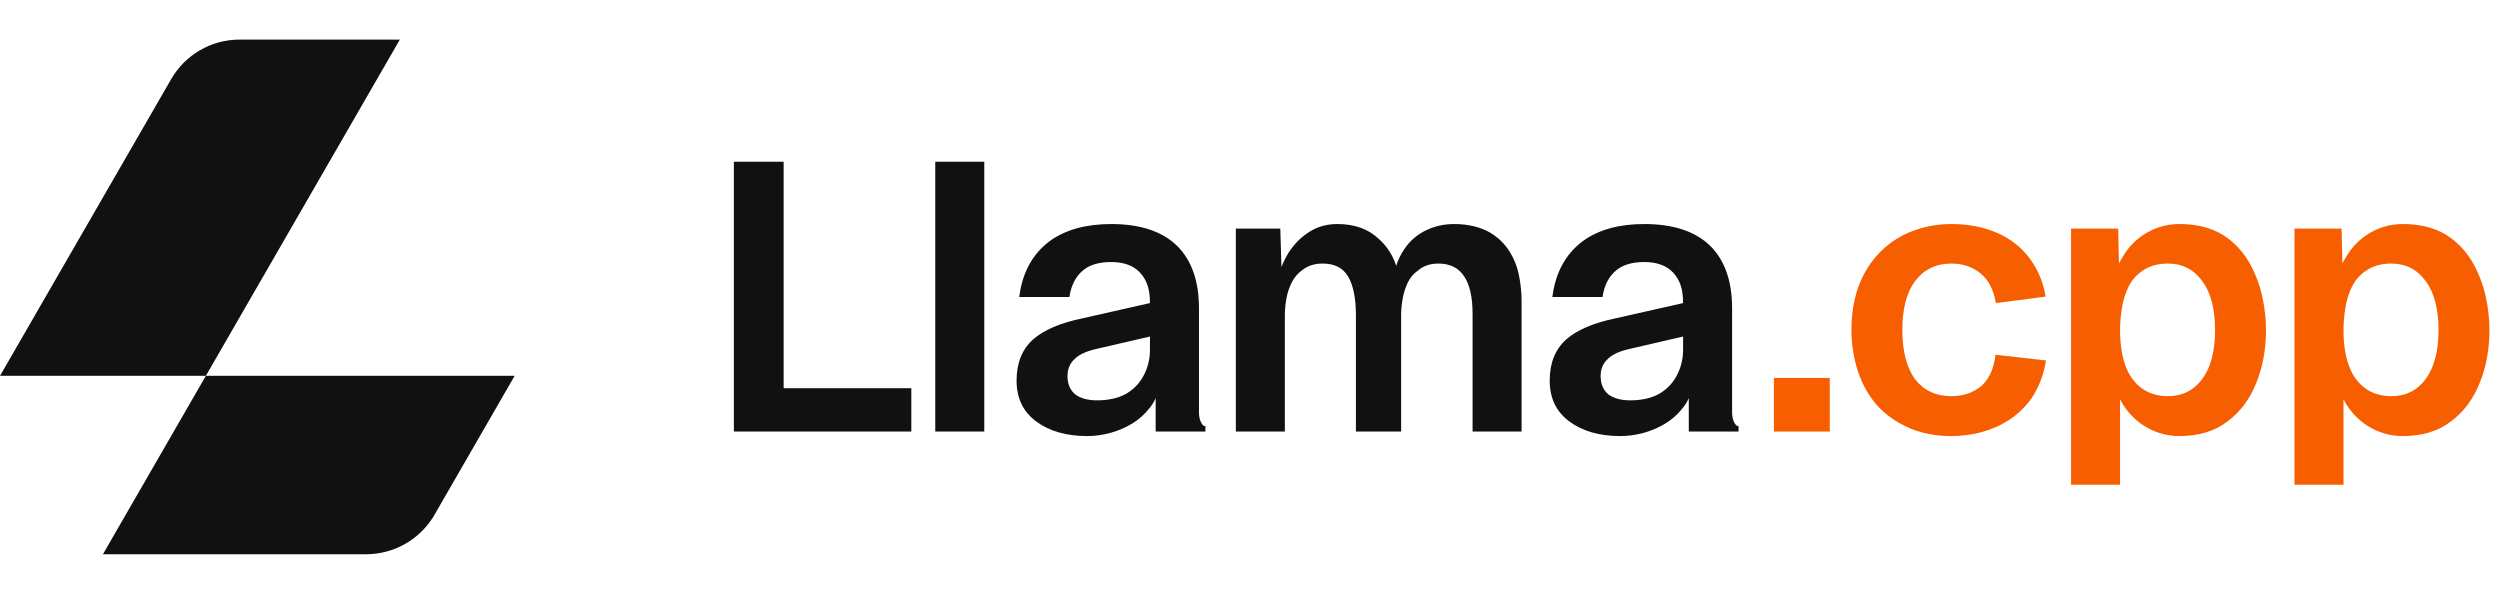
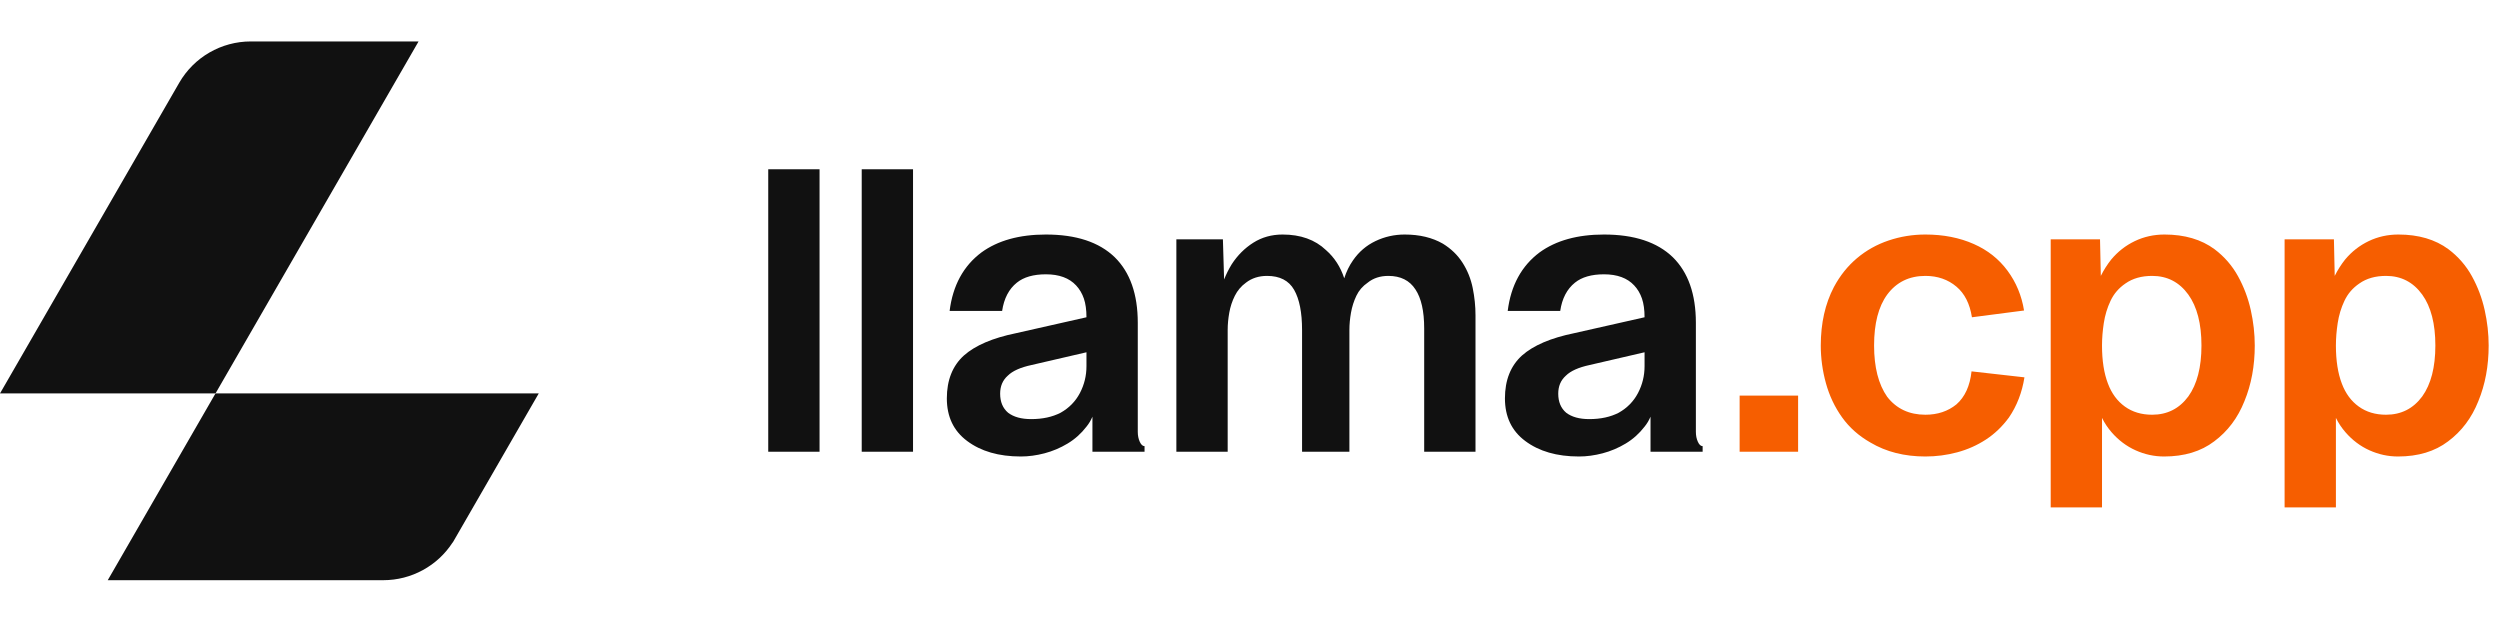
- <svg xmlns="http://www.w3.org/2000/svg" width="2526" height="600" viewBox="0 0 2526 600" fill="none">
+ <svg xmlns="http://www.w3.org/2000/svg" width="2413" height="600" viewBox="0 0 2413 600" fill="none">
  <g transform="translate(0 0)">
    <path transform="translate(0 40) scale(0.866667)" d="M600 392L504.249 558L504.137 557.929C487.252 584.069 458.193 600 426.864 600H120L240 392H600Z" fill="#111111" />
    <path transform="translate(0 40) scale(0.866667)" d="M240 392H0L199.602 46.025C216.032 17.546 246.411 3.25756e-05 279.29 0H466.154L240 392Z" fill="#111111" />
-     <path d="M741.5 436V163.4H791.797V392.23H920.802V436ZM994.519 436H944.99V163.4H994.519ZM1098.568 440.607Q1066.7 440.607 1046.735 425.634Q1027.154 411.044 1027.154 384.552Q1027.154 358.059 1043.664 343.086Q1060.173 328.496 1093.96 321.585L1161.918 306.227Q1161.918 295.477 1159.423 288.182Q1156.927 280.887 1151.936 275.512Q1141.953 264.761 1122.756 264.761Q1104.711 264.761 1094.728 272.824Q1083.21 282.039 1080.522 300.084H1029.842Q1034.449 263.225 1060.557 243.644Q1084.362 226.367 1122.756 226.367Q1166.526 226.367 1189.178 248.252Q1211.447 270.136 1211.447 311.602V416.803Q1211.447 422.178 1213.367 426.401Q1215.286 430.625 1217.974 430.625V436H1167.677V402.213Q1165.374 407.588 1161.918 411.812Q1154.239 421.794 1143.681 428.129Q1133.123 434.464 1121.412 437.536Q1109.702 440.607 1098.568 440.607ZM1108.55 404.517Q1125.06 404.517 1136.962 398.374Q1149.248 391.463 1155.583 379.368Q1161.918 367.274 1161.918 353.452V340.014L1108.934 352.3Q1092.808 355.756 1085.897 362.667Q1078.603 369.194 1078.603 379.944Q1078.603 391.846 1086.281 398.374Q1094.344 404.517 1108.55 404.517ZM1248.69 436V230.974H1293.611L1294.763 269.752Q1297.834 262.074 1302.058 255.163Q1310.505 242.108 1322.983 234.238Q1335.461 226.367 1351.203 226.367Q1377.311 226.367 1393.052 241.341Q1405.339 252.091 1410.714 268.601Q1413.785 259.002 1419.161 251.323Q1427.607 239.037 1440.853 232.702Q1454.099 226.367 1469.073 226.367Q1490.574 226.367 1505.932 235.197Q1517.834 242.492 1524.937 253.627Q1532.04 264.761 1534.728 278.007Q1537.415 291.253 1537.415 304.307V436H1487.886V316.977Q1487.886 292.021 1479.44 279.351Q1470.993 266.297 1453.332 266.297Q1441.429 266.297 1433.366 272.824Q1426.072 277.815 1422.424 285.494Q1418.777 293.173 1417.241 301.812Q1415.705 310.45 1415.705 318.513V436H1370.016V318.513Q1370.016 293.173 1362.337 279.735Q1354.658 266.297 1336.229 266.297Q1324.326 266.297 1315.88 272.824Q1308.969 277.815 1305.129 285.494Q1301.29 293.173 1299.754 301.812Q1298.218 310.45 1298.218 318.513V436ZM1637.241 440.607Q1605.373 440.607 1585.408 425.634Q1565.827 411.044 1565.827 384.552Q1565.827 358.059 1582.337 343.086Q1598.846 328.496 1632.633 321.585L1700.591 306.227Q1700.591 295.477 1698.096 288.182Q1695.6 280.887 1690.609 275.512Q1680.626 264.761 1661.429 264.761Q1643.384 264.761 1633.401 272.824Q1621.883 282.039 1619.195 300.084H1568.515Q1573.122 263.225 1599.23 243.644Q1623.035 226.367 1661.429 226.367Q1705.199 226.367 1727.851 248.252Q1750.12 270.136 1750.12 311.602V416.803Q1750.12 422.178 1752.04 426.401Q1753.959 430.625 1756.647 430.625V436H1706.35V402.213Q1704.047 407.588 1700.591 411.812Q1692.912 421.794 1682.354 428.129Q1671.795 434.464 1660.085 437.536Q1648.375 440.607 1637.241 440.607ZM1647.223 404.517Q1663.733 404.517 1675.635 398.374Q1687.921 391.463 1694.256 379.368Q1700.591 367.274 1700.591 353.452V340.014L1647.607 352.3Q1631.481 355.756 1624.57 362.667Q1617.275 369.194 1617.275 379.944Q1617.275 391.846 1624.954 398.374Q1633.017 404.517 1647.223 404.517Z" fill="#111111" />
-     <path d="M1792.354 436V381.864H1848.794V436ZM1971.655 440.607Q1941.324 440.607 1918.671 427.169Q1901.778 417.571 1891.219 402.789Q1880.661 388.007 1875.67 369.962Q1870.678 351.916 1870.678 333.487Q1870.678 301.236 1883.348 277.047Q1892.179 260.538 1905.617 249.211Q1919.055 237.885 1936.141 232.126Q1953.226 226.367 1971.655 226.367Q1997.764 226.367 2018.497 235.581Q2038.462 244.412 2050.94 261.306Q2063.418 278.199 2066.874 299.7L2016.577 306.227Q2013.505 286.646 2001.603 276.663Q1989.317 266.297 1971.655 266.297Q1948.235 266.297 1934.797 284.342Q1922.127 301.62 1922.127 333.487Q1922.127 364.97 1934.797 383.016Q1948.235 400.293 1971.655 400.293Q1989.317 400.293 2001.603 390.311Q2013.889 379.56 2016.193 358.443L2067.257 364.203Q2063.802 386.087 2052.284 402.981Q2042.685 416.035 2030.015 424.29Q2017.345 432.545 2002.371 436.576Q1987.397 440.607 1971.655 440.607ZM2092.598 489.752V230.974H2140.207L2140.975 266.297Q2145.198 257.85 2150.957 250.555Q2160.556 239.037 2173.802 232.702Q2187.048 226.367 2202.406 226.367Q2231.585 226.367 2250.783 240.573Q2264.988 251.323 2273.435 266.681Q2281.882 282.039 2285.721 299.316Q2289.561 316.594 2289.561 333.487Q2289.561 363.051 2279.578 387.239Q2269.98 411.428 2250.399 426.017Q2231.201 440.607 2202.022 440.607Q2187.816 440.607 2174.57 434.656Q2161.324 428.705 2151.341 417.187Q2145.966 411.044 2142.126 403.365V489.752ZM2190.503 400.293Q2212.388 400.293 2225.442 382.632Q2238.112 364.97 2238.112 333.487Q2238.112 302.004 2225.442 284.342Q2212.388 266.297 2190.503 266.297Q2175.146 266.297 2164.779 273.592Q2155.181 280.119 2150.381 290.293Q2145.582 300.468 2143.854 311.794Q2142.126 323.121 2142.126 333.487Q2142.126 355.372 2147.886 370.346Q2153.261 384.552 2164.203 392.422Q2175.146 400.293 2190.503 400.293ZM2318.357 489.752V230.974H2365.966L2366.734 266.297Q2370.957 257.85 2376.716 250.555Q2386.315 239.037 2399.561 232.702Q2412.807 226.367 2428.165 226.367Q2457.344 226.367 2476.541 240.573Q2490.747 251.323 2499.194 266.681Q2507.641 282.039 2511.48 299.316Q2515.32 316.594 2515.32 333.487Q2515.32 363.051 2505.337 387.239Q2495.739 411.428 2476.157 426.017Q2456.96 440.607 2427.781 440.607Q2413.575 440.607 2400.329 434.656Q2387.083 428.705 2377.1 417.187Q2371.725 411.044 2367.885 403.365V489.752ZM2416.262 400.293Q2438.147 400.293 2451.201 382.632Q2463.871 364.97 2463.871 333.487Q2463.871 302.004 2451.201 284.342Q2438.147 266.297 2416.262 266.297Q2400.905 266.297 2390.538 273.592Q2380.939 280.119 2376.14 290.293Q2371.341 300.468 2369.613 311.794Q2367.885 323.121 2367.885 333.487Q2367.885 355.372 2373.645 370.346Q2379.02 384.552 2389.962 392.422Q2400.905 400.293 2416.262 400.293Z" fill="#F65E00" />
+     <path d="M791.029 436H741.5V163.4H791.029ZM881.255 436H831.727V163.4H881.255ZM985.304 440.607Q953.437 440.607 933.472 425.634Q913.891 411.044 913.891 384.552Q913.891 358.059 930.4 343.086Q946.91 328.496 980.697 321.585L1048.655 306.227Q1048.655 295.477 1046.159 288.182Q1043.664 280.887 1038.672 275.512Q1028.69 264.761 1009.493 264.761Q991.447 264.761 981.465 272.824Q969.946 282.039 967.259 300.084H916.578Q921.186 263.225 947.294 243.644Q971.098 226.367 1009.493 226.367Q1053.262 226.367 1075.915 248.252Q1098.184 270.136 1098.184 311.602V416.803Q1098.184 422.178 1100.103 426.401Q1102.023 430.625 1104.711 430.625V436H1054.414V402.213Q1052.11 407.588 1048.655 411.812Q1040.976 421.794 1030.418 428.129Q1019.859 434.464 1008.149 437.536Q996.439 440.607 985.304 440.607ZM995.287 404.517Q1011.796 404.517 1023.699 398.374Q1035.985 391.463 1042.32 379.368Q1048.655 367.274 1048.655 353.452V340.014L995.671 352.3Q979.545 355.756 972.634 362.667Q965.339 369.194 965.339 379.944Q965.339 391.846 973.018 398.374Q981.081 404.517 995.287 404.517ZM1135.426 436V230.974H1180.348L1181.499 269.752Q1184.571 262.074 1188.794 255.163Q1197.241 242.108 1209.719 234.238Q1222.197 226.367 1237.939 226.367Q1264.047 226.367 1279.789 241.341Q1292.075 252.091 1297.45 268.601Q1300.522 259.002 1305.897 251.323Q1314.344 239.037 1327.59 232.702Q1340.836 226.367 1355.81 226.367Q1377.311 226.367 1392.668 235.197Q1404.571 242.492 1411.674 253.627Q1418.777 264.761 1421.464 278.007Q1424.152 291.253 1424.152 304.307V436H1374.623V316.977Q1374.623 292.021 1366.176 279.351Q1357.73 266.297 1340.068 266.297Q1328.166 266.297 1320.103 272.824Q1312.808 277.815 1309.161 285.494Q1305.513 293.173 1303.977 301.812Q1302.442 310.45 1302.442 318.513V436H1256.752V318.513Q1256.752 293.173 1249.074 279.735Q1241.395 266.297 1222.965 266.297Q1211.063 266.297 1202.616 272.824Q1195.705 277.815 1191.866 285.494Q1188.026 293.173 1186.491 301.812Q1184.955 310.45 1184.955 318.513V436ZM1523.977 440.607Q1492.11 440.607 1472.145 425.634Q1452.564 411.044 1452.564 384.552Q1452.564 358.059 1469.073 343.086Q1485.583 328.496 1519.37 321.585L1587.328 306.227Q1587.328 295.477 1584.832 288.182Q1582.337 280.887 1577.345 275.512Q1567.363 264.761 1548.166 264.761Q1530.12 264.761 1520.138 272.824Q1508.619 282.039 1505.932 300.084H1455.251Q1459.859 263.225 1485.967 243.644Q1509.771 226.367 1548.166 226.367Q1591.935 226.367 1614.588 248.252Q1636.857 270.136 1636.857 311.602V416.803Q1636.857 422.178 1638.776 426.401Q1640.696 430.625 1643.384 430.625V436H1593.087V402.213Q1590.783 407.588 1587.328 411.812Q1579.649 421.794 1569.091 428.129Q1558.532 434.464 1546.822 437.536Q1535.112 440.607 1523.977 440.607ZM1533.96 404.517Q1550.469 404.517 1562.372 398.374Q1574.658 391.463 1580.993 379.368Q1587.328 367.274 1587.328 353.452V340.014L1534.344 352.3Q1518.218 355.756 1511.307 362.667Q1504.012 369.194 1504.012 379.944Q1504.012 391.846 1511.691 398.374Q1519.754 404.517 1533.96 404.517Z" fill="#111111" />
+     <path d="M1679.09 436V381.864H1735.53V436ZM1858.392 440.607Q1828.061 440.607 1805.408 427.169Q1788.514 417.571 1777.956 402.789Q1767.397 388.007 1762.406 369.962Q1757.415 351.916 1757.415 333.487Q1757.415 301.236 1770.085 277.047Q1778.916 260.538 1792.354 249.211Q1805.792 237.885 1822.877 232.126Q1839.963 226.367 1858.392 226.367Q1884.5 226.367 1905.233 235.581Q1925.198 244.412 1937.676 261.306Q1950.155 278.199 1953.61 299.7L1903.314 306.227Q1900.242 286.646 1888.34 276.663Q1876.054 266.297 1858.392 266.297Q1834.972 266.297 1821.534 284.342Q1808.863 301.62 1808.863 333.487Q1808.863 364.97 1821.534 383.016Q1834.972 400.293 1858.392 400.293Q1876.054 400.293 1888.34 390.311Q1900.626 379.56 1902.93 358.443L1953.994 364.203Q1950.539 386.087 1939.02 402.981Q1929.422 416.035 1916.752 424.29Q1904.081 432.545 1889.108 436.576Q1874.134 440.607 1858.392 440.607ZM1979.334 489.752V230.974H2026.943L2027.711 266.297Q2031.935 257.85 2037.694 250.555Q2047.292 239.037 2060.538 232.702Q2073.785 226.367 2089.142 226.367Q2118.322 226.367 2137.519 240.573Q2151.725 251.323 2160.172 266.681Q2168.619 282.039 2172.458 299.316Q2176.297 316.594 2176.297 333.487Q2176.297 363.051 2166.315 387.239Q2156.716 411.428 2137.135 426.017Q2117.938 440.607 2088.758 440.607Q2074.552 440.607 2061.306 434.656Q2048.06 428.705 2038.078 417.187Q2032.703 411.044 2028.863 403.365V489.752ZM2077.24 400.293Q2099.125 400.293 2112.179 382.632Q2124.849 364.97 2124.849 333.487Q2124.849 302.004 2112.179 284.342Q2099.125 266.297 2077.24 266.297Q2061.882 266.297 2051.516 273.592Q2041.917 280.119 2037.118 290.293Q2032.319 300.468 2030.591 311.794Q2028.863 323.121 2028.863 333.487Q2028.863 355.372 2034.622 370.346Q2039.997 384.552 2050.94 392.422Q2061.882 400.293 2077.24 400.293ZM2205.093 489.752V230.974H2252.702L2253.47 266.297Q2257.694 257.85 2263.453 250.555Q2273.051 239.037 2286.297 232.702Q2299.543 226.367 2314.901 226.367Q2344.081 226.367 2363.278 240.573Q2377.484 251.323 2385.931 266.681Q2394.377 282.039 2398.217 299.316Q2402.056 316.594 2402.056 333.487Q2402.056 363.051 2392.074 387.239Q2382.475 411.428 2362.894 426.017Q2343.697 440.607 2314.517 440.607Q2300.311 440.607 2287.065 434.656Q2273.819 428.705 2263.837 417.187Q2258.461 411.044 2254.622 403.365V489.752ZM2302.999 400.293Q2324.884 400.293 2337.938 382.632Q2350.608 364.97 2350.608 333.487Q2350.608 302.004 2337.938 284.342Q2324.884 266.297 2302.999 266.297Q2287.641 266.297 2277.275 273.592Q2267.676 280.119 2262.877 290.293Q2258.077 300.468 2256.35 311.794Q2254.622 323.121 2254.622 333.487Q2254.622 355.372 2260.381 370.346Q2265.756 384.552 2276.699 392.422Q2287.641 400.293 2302.999 400.293Z" fill="#F65E00" />
  </g>
</svg>
